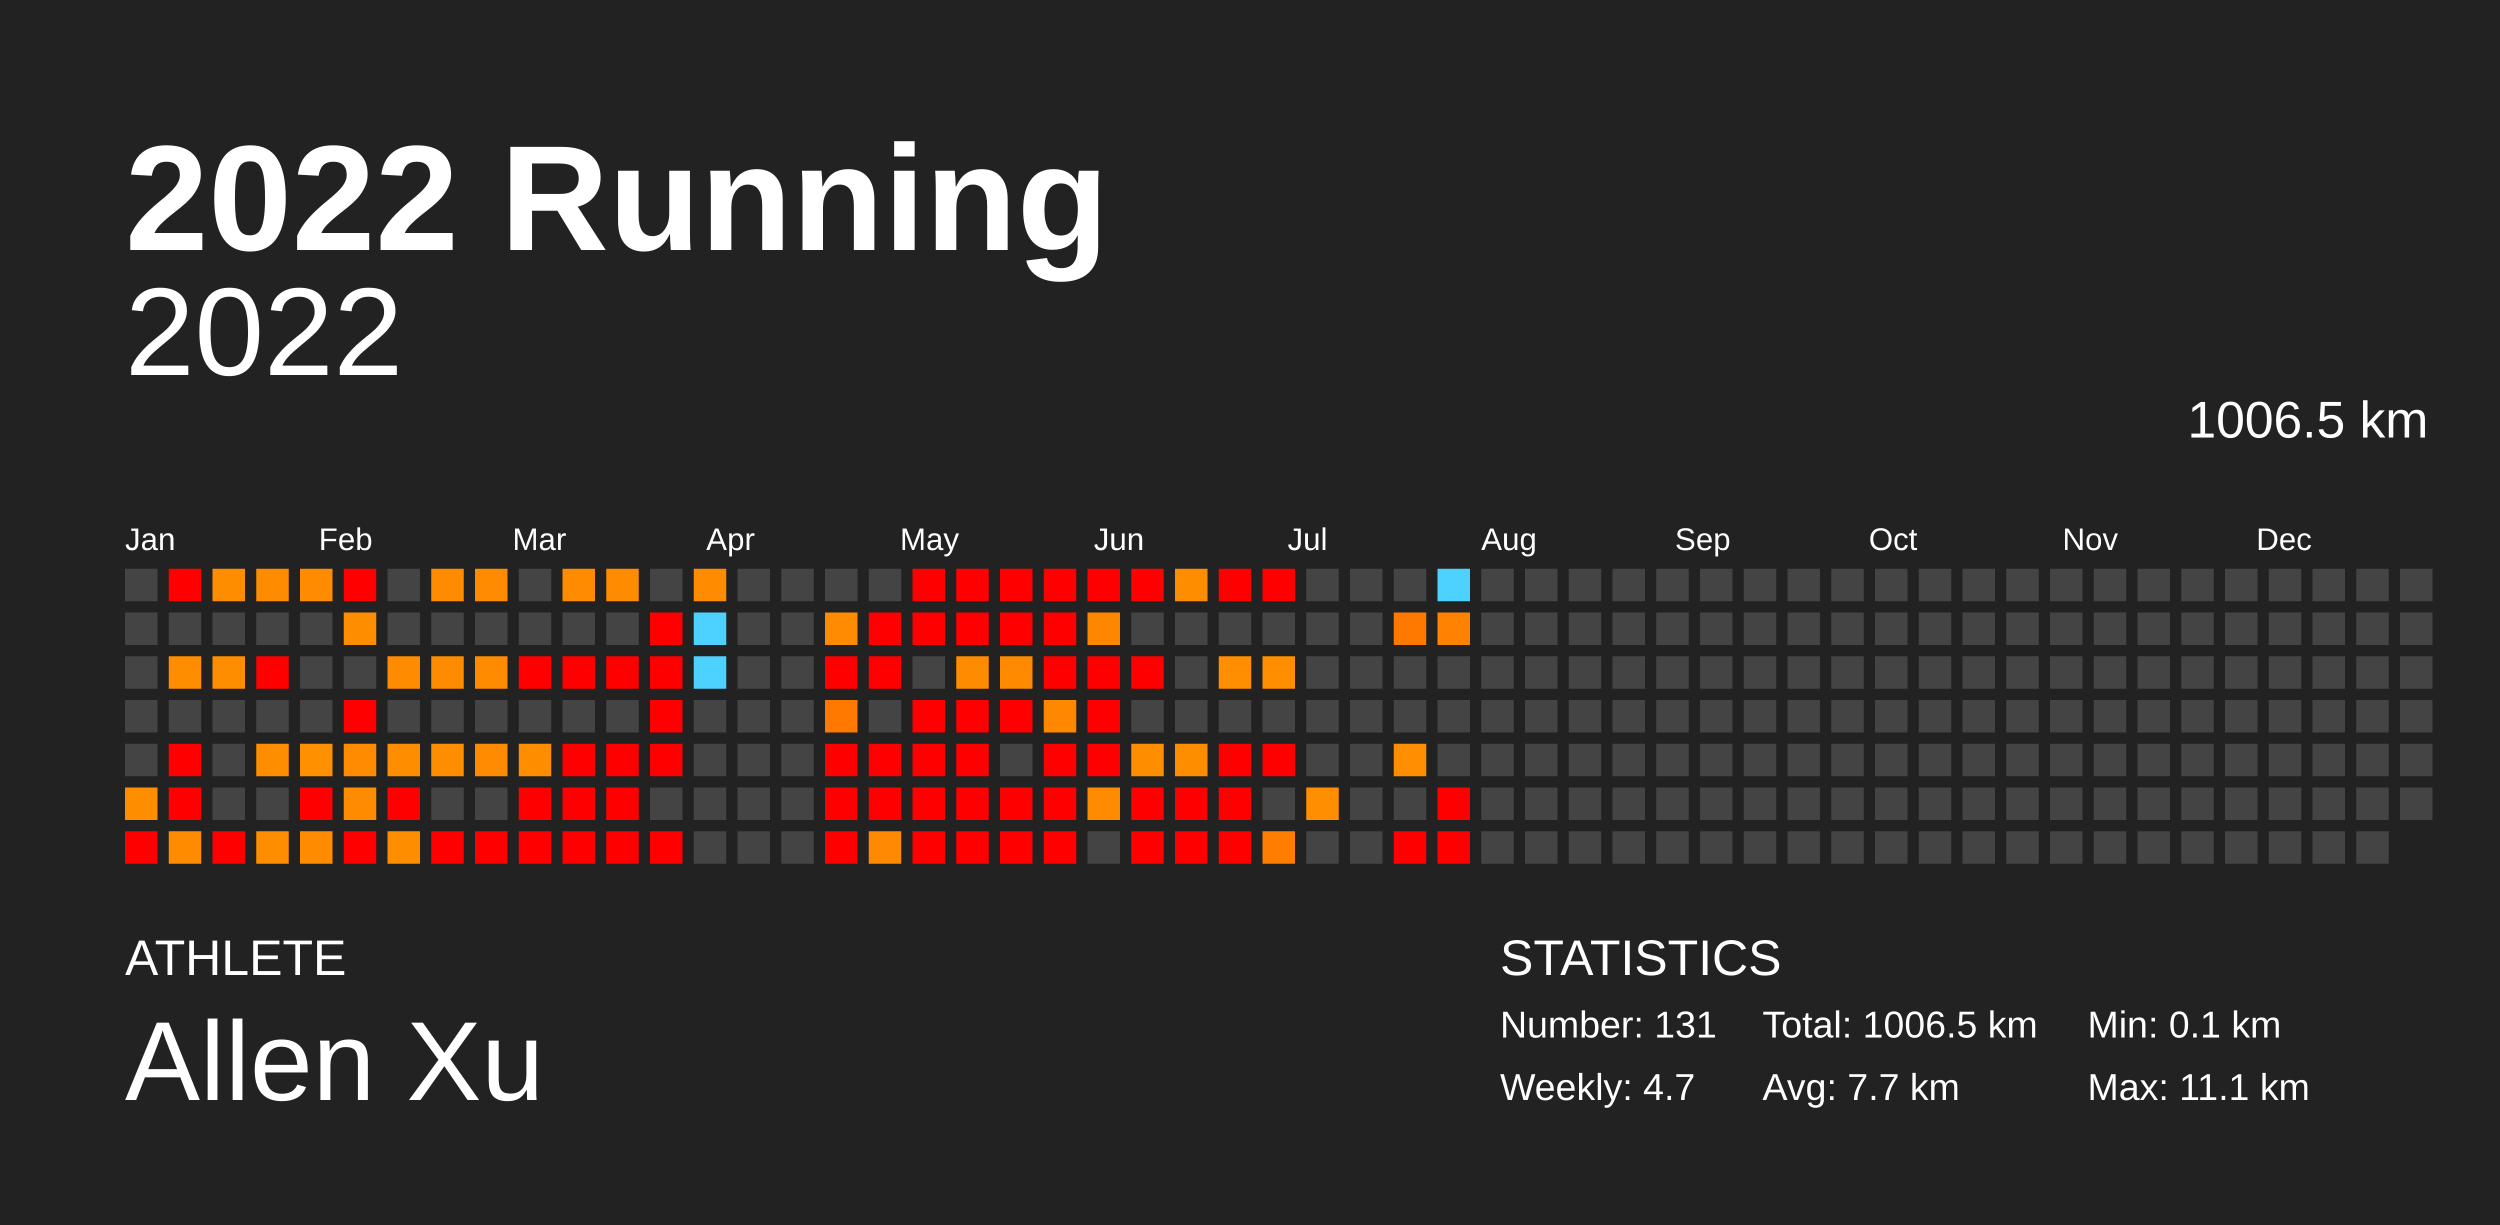
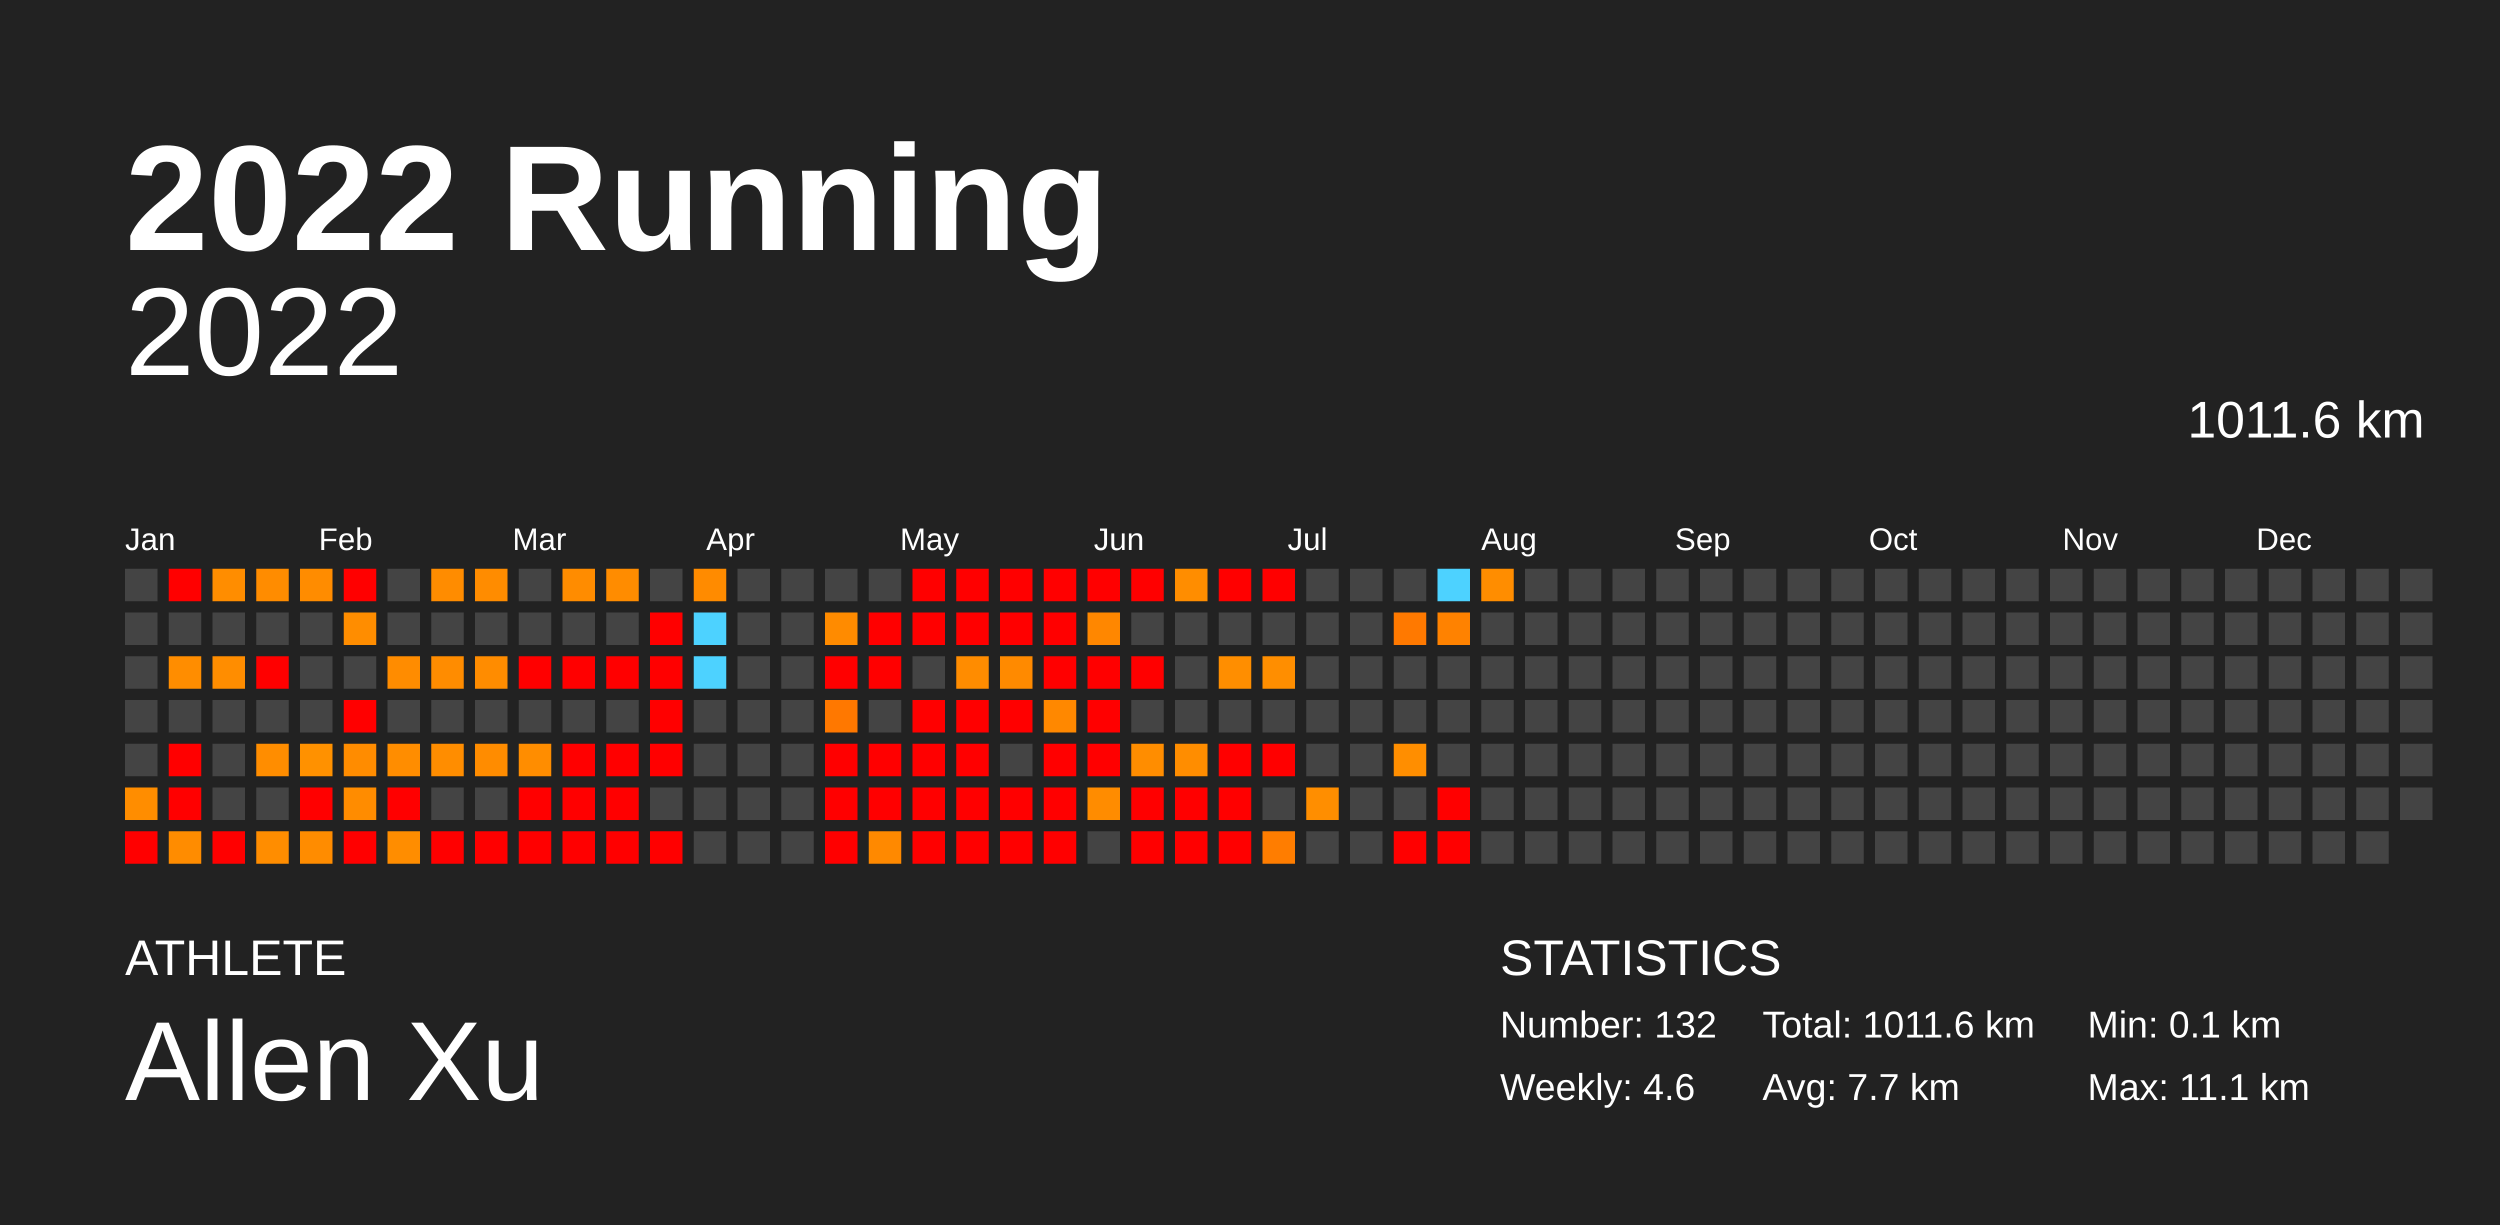
<svg xmlns="http://www.w3.org/2000/svg" baseProfile="full" height="98mm" version="1.1" viewBox="0,0,200,98" width="200mm">
  <defs />
  <rect fill="#222222" height="98" width="200" x="0" y="0" />
  <text fill="#FFFFFF" style="font-size:12px; font-family:Arial; font-weight:bold;" x="10" y="20">2022 Running</text>
  <text fill="#FFFFFF" style="font-size:4px; font-family:Arial" x="10" y="78">ATHLETE</text>
  <text fill="#FFFFFF" style="font-size:9px; font-family:Arial" x="10" y="88">Allen Xu</text>
  <text fill="#FFFFFF" style="font-size:4px; font-family:Arial" x="120" y="78">STATISTICS</text>
-   <text fill="#FFFFFF" style="font-size:3px; font-family:Arial" x="120" y="83">Number: 131</text>
-   <text fill="#FFFFFF" style="font-size:3px; font-family:Arial" x="120" y="88">Weekly: 4.7</text>
-   <text fill="#FFFFFF" style="font-size:3px; font-family:Arial" x="141" y="83">Total: 1006.5 km</text>
+   <text fill="#FFFFFF" style="font-size:3px; font-family:Arial" x="120" y="83">Number: 132</text>
+   <text fill="#FFFFFF" style="font-size:3px; font-family:Arial" x="120" y="88">Weekly: 4.6</text>
+   <text fill="#FFFFFF" style="font-size:3px; font-family:Arial" x="141" y="83">Total: 1011.6 km</text>
  <text fill="#FFFFFF" style="font-size:3px; font-family:Arial" x="141" y="88">Avg: 7.7 km</text>
  <text fill="#FFFFFF" style="font-size:3px; font-family:Arial" x="167" y="83">Min: 0.1 km</text>
  <text fill="#FFFFFF" style="font-size:3px; font-family:Arial" x="167" y="88">Max: 11.1 km</text>
  <text alignment-baseline="hanging" fill="#FFFFFF" style="font-size:10.0px; font-family:Arial;" x="10" y="30">2022</text>
-   <text alignment-baseline="hanging" fill="#FFFFFF" style="font-size:4.125px; font-family:Arial;" x="175" y="35">1006.5 km</text>
+   <text alignment-baseline="hanging" fill="#FFFFFF" style="font-size:4.125px; font-family:Arial;" x="175" y="35">1011.6 km</text>
  <text fill="#FFFFFF" style="font-size:2.5px; font-family:Arial" x="10.0" y="44">Jan</text>
  <text fill="#FFFFFF" style="font-size:2.5px; font-family:Arial" x="25.5" y="44">Feb</text>
  <text fill="#FFFFFF" style="font-size:2.5px; font-family:Arial" x="41.0" y="44">Mar</text>
  <text fill="#FFFFFF" style="font-size:2.5px; font-family:Arial" x="56.5" y="44">Apr</text>
  <text fill="#FFFFFF" style="font-size:2.5px; font-family:Arial" x="72.0" y="44">May</text>
  <text fill="#FFFFFF" style="font-size:2.5px; font-family:Arial" x="87.5" y="44">Jun</text>
  <text fill="#FFFFFF" style="font-size:2.5px; font-family:Arial" x="103.0" y="44">Jul</text>
  <text fill="#FFFFFF" style="font-size:2.5px; font-family:Arial" x="118.5" y="44">Aug</text>
  <text fill="#FFFFFF" style="font-size:2.5px; font-family:Arial" x="134.0" y="44">Sep</text>
  <text fill="#FFFFFF" style="font-size:2.5px; font-family:Arial" x="149.5" y="44">Oct</text>
  <text fill="#FFFFFF" style="font-size:2.5px; font-family:Arial" x="165.0" y="44">Nov</text>
  <text fill="#FFFFFF" style="font-size:2.5px; font-family:Arial" x="180.5" y="44">Dec</text>
  <rect fill="#444444" height="2.6" width="2.6" x="10.0" y="45.5" />
  <rect fill="#444444" height="2.6" width="2.6" x="10.0" y="49.0" />
  <rect fill="#444444" height="2.6" width="2.6" x="10.0" y="52.5" />
  <rect fill="#444444" height="2.6" width="2.6" x="10.0" y="56.0" />
  <rect fill="#444444" height="2.6" width="2.6" x="10.0" y="59.5" />
  <rect fill="#ff8d00" height="2.6" width="2.6" x="10.0" y="63.0" />
  <rect fill="red" height="2.6" width="2.6" x="10.0" y="66.5" />
  <rect fill="red" height="2.6" width="2.6" x="13.5" y="45.5" />
  <rect fill="#444444" height="2.6" width="2.6" x="13.5" y="49.0" />
  <rect fill="#ff8d00" height="2.6" width="2.6" x="13.5" y="52.5" />
  <rect fill="#444444" height="2.6" width="2.6" x="13.5" y="56.0" />
  <rect fill="red" height="2.6" width="2.6" x="13.5" y="59.5" />
  <rect fill="red" height="2.6" width="2.6" x="13.5" y="63.0" />
  <rect fill="#ff8c00" height="2.6" width="2.6" x="13.5" y="66.5" />
  <rect fill="#ff8d00" height="2.6" width="2.6" x="17.0" y="45.5" />
  <rect fill="#444444" height="2.6" width="2.6" x="17.0" y="49.0" />
  <rect fill="#ff8d00" height="2.6" width="2.6" x="17.0" y="52.5" />
  <rect fill="#444444" height="2.6" width="2.6" x="17.0" y="56.0" />
  <rect fill="#444444" height="2.6" width="2.6" x="17.0" y="59.5" />
  <rect fill="#444444" height="2.6" width="2.6" x="17.0" y="63.0" />
  <rect fill="red" height="2.6" width="2.6" x="17.0" y="66.5" />
  <rect fill="#ff8c00" height="2.6" width="2.6" x="20.5" y="45.5" />
  <rect fill="#444444" height="2.6" width="2.6" x="20.5" y="49.0" />
  <rect fill="red" height="2.6" width="2.6" x="20.5" y="52.5" />
  <rect fill="#444444" height="2.6" width="2.6" x="20.5" y="56.0" />
  <rect fill="#ff8d00" height="2.6" width="2.6" x="20.5" y="59.5" />
  <rect fill="#444444" height="2.6" width="2.6" x="20.5" y="63.0" />
  <rect fill="#ff8d00" height="2.6" width="2.6" x="20.5" y="66.5" />
  <rect fill="#ff8c00" height="2.6" width="2.6" x="24.0" y="45.5" />
  <rect fill="#444444" height="2.6" width="2.6" x="24.0" y="49.0" />
  <rect fill="#444444" height="2.6" width="2.6" x="24.0" y="52.5" />
  <rect fill="#444444" height="2.6" width="2.6" x="24.0" y="56.0" />
  <rect fill="#ff9100" height="2.6" width="2.6" x="24.0" y="59.5" />
  <rect fill="red" height="2.6" width="2.6" x="24.0" y="63.0" />
  <rect fill="#ff8c00" height="2.6" width="2.6" x="24.0" y="66.5" />
  <rect fill="red" height="2.6" width="2.6" x="27.5" y="45.5" />
  <rect fill="#ff8d00" height="2.6" width="2.6" x="27.5" y="49.0" />
  <rect fill="#444444" height="2.6" width="2.6" x="27.5" y="52.5" />
  <rect fill="red" height="2.6" width="2.6" x="27.5" y="56.0" />
  <rect fill="#ff8c00" height="2.6" width="2.6" x="27.5" y="59.5" />
  <rect fill="#ff8c00" height="2.6" width="2.6" x="27.5" y="63.0" />
  <rect fill="red" height="2.6" width="2.6" x="27.5" y="66.5" />
  <rect fill="#444444" height="2.6" width="2.6" x="31.0" y="45.5" />
  <rect fill="#444444" height="2.6" width="2.6" x="31.0" y="49.0" />
  <rect fill="#ff8c00" height="2.6" width="2.6" x="31.0" y="52.5" />
  <rect fill="#444444" height="2.6" width="2.6" x="31.0" y="56.0" />
  <rect fill="#ff8d00" height="2.6" width="2.6" x="31.0" y="59.5" />
  <rect fill="red" height="2.6" width="2.6" x="31.0" y="63.0" />
  <rect fill="#ff8d00" height="2.6" width="2.6" x="31.0" y="66.5" />
  <rect fill="#ff8c00" height="2.6" width="2.6" x="34.5" y="45.5" />
  <rect fill="#444444" height="2.6" width="2.6" x="34.5" y="49.0" />
  <rect fill="#ff8c00" height="2.6" width="2.6" x="34.5" y="52.5" />
  <rect fill="#444444" height="2.6" width="2.6" x="34.5" y="56.0" />
  <rect fill="#ff8d00" height="2.6" width="2.6" x="34.5" y="59.5" />
  <rect fill="#444444" height="2.6" width="2.6" x="34.5" y="63.0" />
  <rect fill="red" height="2.6" width="2.6" x="34.5" y="66.5" />
  <rect fill="#ff8c00" height="2.6" width="2.6" x="38.0" y="45.5" />
  <rect fill="#444444" height="2.6" width="2.6" x="38.0" y="49.0" />
  <rect fill="#ff8c00" height="2.6" width="2.6" x="38.0" y="52.5" />
  <rect fill="#444444" height="2.6" width="2.6" x="38.0" y="56.0" />
  <rect fill="#ff8c00" height="2.6" width="2.6" x="38.0" y="59.5" />
  <rect fill="#444444" height="2.6" width="2.6" x="38.0" y="63.0" />
  <rect fill="red" height="2.6" width="2.6" x="38.0" y="66.5" />
  <rect fill="#444444" height="2.6" width="2.6" x="41.5" y="45.5" />
  <rect fill="#444444" height="2.6" width="2.6" x="41.5" y="49.0" />
  <rect fill="red" height="2.6" width="2.6" x="41.5" y="52.5" />
  <rect fill="#444444" height="2.6" width="2.6" x="41.5" y="56.0" />
  <rect fill="#ff8d00" height="2.6" width="2.6" x="41.5" y="59.5" />
  <rect fill="red" height="2.6" width="2.6" x="41.5" y="63.0" />
  <rect fill="red" height="2.6" width="2.6" x="41.5" y="66.5" />
  <rect fill="#ff8c00" height="2.6" width="2.6" x="45.0" y="45.5" />
  <rect fill="#444444" height="2.6" width="2.6" x="45.0" y="49.0" />
  <rect fill="red" height="2.6" width="2.6" x="45.0" y="52.5" />
  <rect fill="#444444" height="2.6" width="2.6" x="45.0" y="56.0" />
  <rect fill="red" height="2.6" width="2.6" x="45.0" y="59.5" />
  <rect fill="red" height="2.6" width="2.6" x="45.0" y="63.0" />
  <rect fill="red" height="2.6" width="2.6" x="45.0" y="66.5" />
  <rect fill="#ff8c00" height="2.6" width="2.6" x="48.5" y="45.5" />
  <rect fill="#444444" height="2.6" width="2.6" x="48.5" y="49.0" />
  <rect fill="red" height="2.6" width="2.6" x="48.5" y="52.5" />
  <rect fill="#444444" height="2.6" width="2.6" x="48.5" y="56.0" />
  <rect fill="red" height="2.6" width="2.6" x="48.5" y="59.5" />
  <rect fill="red" height="2.6" width="2.6" x="48.5" y="63.0" />
  <rect fill="red" height="2.6" width="2.6" x="48.5" y="66.5" />
  <rect fill="#444444" height="2.6" width="2.6" x="52.0" y="45.5" />
  <rect fill="red" height="2.6" width="2.6" x="52.0" y="49.0" />
  <rect fill="red" height="2.6" width="2.6" x="52.0" y="52.5" />
  <rect fill="red" height="2.6" width="2.6" x="52.0" y="56.0" />
  <rect fill="red" height="2.6" width="2.6" x="52.0" y="59.5" />
  <rect fill="#444444" height="2.6" width="2.6" x="52.0" y="63.0" />
  <rect fill="red" height="2.6" width="2.6" x="52.0" y="66.5" />
  <rect fill="#ff8b00" height="2.6" width="2.6" x="55.5" y="45.5" />
  <rect fill="#4dd2ff" height="2.6" width="2.6" x="55.5" y="49.0" />
  <rect fill="#4dd2ff" height="2.6" width="2.6" x="55.5" y="52.5" />
  <rect fill="#444444" height="2.6" width="2.6" x="55.5" y="56.0" />
  <rect fill="#444444" height="2.6" width="2.6" x="55.5" y="59.5" />
  <rect fill="#444444" height="2.6" width="2.6" x="55.5" y="63.0" />
  <rect fill="#444444" height="2.6" width="2.6" x="55.5" y="66.5" />
  <rect fill="#444444" height="2.6" width="2.6" x="59.0" y="45.5" />
  <rect fill="#444444" height="2.6" width="2.6" x="59.0" y="49.0" />
  <rect fill="#444444" height="2.6" width="2.6" x="59.0" y="52.5" />
  <rect fill="#444444" height="2.6" width="2.6" x="59.0" y="56.0" />
  <rect fill="#444444" height="2.6" width="2.6" x="59.0" y="59.5" />
  <rect fill="#444444" height="2.6" width="2.6" x="59.0" y="63.0" />
  <rect fill="#444444" height="2.6" width="2.6" x="59.0" y="66.5" />
  <rect fill="#444444" height="2.6" width="2.6" x="62.5" y="45.5" />
  <rect fill="#444444" height="2.6" width="2.6" x="62.5" y="49.0" />
  <rect fill="#444444" height="2.6" width="2.6" x="62.5" y="52.5" />
  <rect fill="#444444" height="2.6" width="2.6" x="62.5" y="56.0" />
  <rect fill="#444444" height="2.6" width="2.6" x="62.5" y="59.5" />
  <rect fill="#444444" height="2.6" width="2.6" x="62.5" y="63.0" />
  <rect fill="#444444" height="2.6" width="2.6" x="62.5" y="66.5" />
  <rect fill="#444444" height="2.6" width="2.6" x="66.0" y="45.5" />
  <rect fill="#ff8b00" height="2.6" width="2.6" x="66.0" y="49.0" />
  <rect fill="red" height="2.6" width="2.6" x="66.0" y="52.5" />
  <rect fill="#ff7800" height="2.6" width="2.6" x="66.0" y="56.0" />
  <rect fill="red" height="2.6" width="2.6" x="66.0" y="59.5" />
  <rect fill="red" height="2.6" width="2.6" x="66.0" y="63.0" />
  <rect fill="red" height="2.6" width="2.6" x="66.0" y="66.5" />
  <rect fill="#444444" height="2.6" width="2.6" x="69.5" y="45.5" />
  <rect fill="red" height="2.6" width="2.6" x="69.5" y="49.0" />
  <rect fill="red" height="2.6" width="2.6" x="69.5" y="52.5" />
  <rect fill="#444444" height="2.6" width="2.6" x="69.5" y="56.0" />
  <rect fill="red" height="2.6" width="2.6" x="69.5" y="59.5" />
  <rect fill="red" height="2.6" width="2.6" x="69.5" y="63.0" />
  <rect fill="#ff8900" height="2.6" width="2.6" x="69.5" y="66.5" />
  <rect fill="red" height="2.6" width="2.6" x="73.0" y="45.5" />
  <rect fill="red" height="2.6" width="2.6" x="73.0" y="49.0" />
  <rect fill="#444444" height="2.6" width="2.6" x="73.0" y="52.5" />
  <rect fill="red" height="2.6" width="2.6" x="73.0" y="56.0" />
  <rect fill="red" height="2.6" width="2.6" x="73.0" y="59.5" />
  <rect fill="red" height="2.6" width="2.6" x="73.0" y="63.0" />
  <rect fill="red" height="2.6" width="2.6" x="73.0" y="66.5" />
  <rect fill="red" height="2.6" width="2.6" x="76.5" y="45.5" />
  <rect fill="red" height="2.6" width="2.6" x="76.5" y="49.0" />
  <rect fill="#ff8c00" height="2.6" width="2.6" x="76.5" y="52.5" />
  <rect fill="red" height="2.6" width="2.6" x="76.5" y="56.0" />
  <rect fill="red" height="2.6" width="2.6" x="76.5" y="59.5" />
  <rect fill="red" height="2.6" width="2.6" x="76.5" y="63.0" />
  <rect fill="red" height="2.6" width="2.6" x="76.5" y="66.5" />
  <rect fill="red" height="2.6" width="2.6" x="80.0" y="45.5" />
  <rect fill="red" height="2.6" width="2.6" x="80.0" y="49.0" />
  <rect fill="#ff8a00" height="2.6" width="2.6" x="80.0" y="52.5" />
  <rect fill="red" height="2.6" width="2.6" x="80.0" y="56.0" />
  <rect fill="#444444" height="2.6" width="2.6" x="80.0" y="59.5" />
  <rect fill="red" height="2.6" width="2.6" x="80.0" y="63.0" />
  <rect fill="red" height="2.6" width="2.6" x="80.0" y="66.5" />
  <rect fill="red" height="2.6" width="2.6" x="83.5" y="45.5" />
  <rect fill="red" height="2.6" width="2.6" x="83.5" y="49.0" />
  <rect fill="red" height="2.6" width="2.6" x="83.5" y="52.5" />
  <rect fill="#ff8800" height="2.6" width="2.6" x="83.5" y="56.0" />
  <rect fill="red" height="2.6" width="2.6" x="83.5" y="59.5" />
  <rect fill="red" height="2.6" width="2.6" x="83.5" y="63.0" />
  <rect fill="red" height="2.6" width="2.6" x="83.5" y="66.5" />
  <rect fill="red" height="2.6" width="2.6" x="87.0" y="45.5" />
  <rect fill="#ff8700" height="2.6" width="2.6" x="87.0" y="49.0" />
  <rect fill="red" height="2.6" width="2.6" x="87.0" y="52.5" />
  <rect fill="red" height="2.6" width="2.6" x="87.0" y="56.0" />
  <rect fill="red" height="2.6" width="2.6" x="87.0" y="59.5" />
  <rect fill="#ff8c00" height="2.6" width="2.6" x="87.0" y="63.0" />
  <rect fill="#444444" height="2.6" width="2.6" x="87.0" y="66.5" />
  <rect fill="red" height="2.6" width="2.6" x="90.5" y="45.5" />
  <rect fill="#444444" height="2.6" width="2.6" x="90.5" y="49.0" />
  <rect fill="red" height="2.6" width="2.6" x="90.5" y="52.5" />
  <rect fill="#444444" height="2.6" width="2.6" x="90.5" y="56.0" />
  <rect fill="#ff8d00" height="2.6" width="2.6" x="90.5" y="59.5" />
  <rect fill="red" height="2.6" width="2.6" x="90.5" y="63.0" />
  <rect fill="red" height="2.6" width="2.6" x="90.5" y="66.5" />
  <rect fill="#ff8d00" height="2.6" width="2.6" x="94.0" y="45.5" />
  <rect fill="#444444" height="2.6" width="2.6" x="94.0" y="49.0" />
  <rect fill="#444444" height="2.6" width="2.6" x="94.0" y="52.5" />
  <rect fill="#444444" height="2.6" width="2.6" x="94.0" y="56.0" />
  <rect fill="#ff8d00" height="2.6" width="2.6" x="94.0" y="59.5" />
  <rect fill="red" height="2.6" width="2.6" x="94.0" y="63.0" />
  <rect fill="red" height="2.6" width="2.6" x="94.0" y="66.5" />
  <rect fill="red" height="2.6" width="2.6" x="97.5" y="45.5" />
  <rect fill="#444444" height="2.6" width="2.6" x="97.5" y="49.0" />
  <rect fill="#ff8e00" height="2.6" width="2.6" x="97.5" y="52.5" />
  <rect fill="#444444" height="2.6" width="2.6" x="97.5" y="56.0" />
  <rect fill="red" height="2.6" width="2.6" x="97.5" y="59.5" />
  <rect fill="red" height="2.6" width="2.6" x="97.5" y="63.0" />
  <rect fill="red" height="2.6" width="2.6" x="97.5" y="66.5" />
  <rect fill="red" height="2.6" width="2.6" x="101.0" y="45.5" />
  <rect fill="#444444" height="2.6" width="2.6" x="101.0" y="49.0" />
  <rect fill="#ff8e00" height="2.6" width="2.6" x="101.0" y="52.5" />
  <rect fill="#444444" height="2.6" width="2.6" x="101.0" y="56.0" />
  <rect fill="red" height="2.6" width="2.6" x="101.0" y="59.5" />
  <rect fill="#444444" height="2.6" width="2.6" x="101.0" y="63.0" />
  <rect fill="#ff7d00" height="2.6" width="2.6" x="101.0" y="66.5" />
  <rect fill="#444444" height="2.6" width="2.6" x="104.5" y="45.5" />
  <rect fill="#444444" height="2.6" width="2.6" x="104.5" y="49.0" />
  <rect fill="#444444" height="2.6" width="2.6" x="104.5" y="52.5" />
  <rect fill="#444444" height="2.6" width="2.6" x="104.5" y="56.0" />
  <rect fill="#444444" height="2.6" width="2.6" x="104.5" y="59.5" />
  <rect fill="#ff8e00" height="2.6" width="2.6" x="104.5" y="63.0" />
  <rect fill="#444444" height="2.6" width="2.6" x="104.5" y="66.5" />
  <rect fill="#444444" height="2.6" width="2.6" x="108.0" y="45.5" />
  <rect fill="#444444" height="2.6" width="2.6" x="108.0" y="49.0" />
  <rect fill="#444444" height="2.6" width="2.6" x="108.0" y="52.5" />
  <rect fill="#444444" height="2.6" width="2.6" x="108.0" y="56.0" />
  <rect fill="#444444" height="2.6" width="2.6" x="108.0" y="59.5" />
  <rect fill="#444444" height="2.6" width="2.6" x="108.0" y="63.0" />
  <rect fill="#444444" height="2.6" width="2.6" x="108.0" y="66.5" />
  <rect fill="#444444" height="2.6" width="2.6" x="111.5" y="45.5" />
  <rect fill="#ff7900" height="2.6" width="2.6" x="111.5" y="49.0" />
  <rect fill="#444444" height="2.6" width="2.6" x="111.5" y="52.5" />
  <rect fill="#444444" height="2.6" width="2.6" x="111.5" y="56.0" />
  <rect fill="#ff8e00" height="2.6" width="2.6" x="111.5" y="59.5" />
  <rect fill="#444444" height="2.6" width="2.6" x="111.5" y="63.0" />
  <rect fill="red" height="2.6" width="2.6" x="111.5" y="66.5" />
  <rect fill="#4dd2ff" height="2.6" width="2.6" x="115.0" y="45.5" />
  <rect fill="#ff8200" height="2.6" width="2.6" x="115.0" y="49.0" />
  <rect fill="#444444" height="2.6" width="2.6" x="115.0" y="52.5" />
  <rect fill="#444444" height="2.6" width="2.6" x="115.0" y="56.0" />
  <rect fill="#444444" height="2.6" width="2.6" x="115.0" y="59.5" />
  <rect fill="red" height="2.6" width="2.6" x="115.0" y="63.0" />
  <rect fill="red" height="2.6" width="2.6" x="115.0" y="66.5" />
-   <rect fill="#444444" height="2.6" width="2.6" x="118.5" y="45.5" />
+   <rect fill="#ff8d00" height="2.6" width="2.6" x="118.5" y="45.5" />
  <rect fill="#444444" height="2.6" width="2.6" x="118.5" y="49.0" />
  <rect fill="#444444" height="2.6" width="2.6" x="118.5" y="52.5" />
  <rect fill="#444444" height="2.6" width="2.6" x="118.5" y="56.0" />
  <rect fill="#444444" height="2.6" width="2.6" x="118.5" y="59.5" />
  <rect fill="#444444" height="2.6" width="2.6" x="118.5" y="63.0" />
  <rect fill="#444444" height="2.6" width="2.6" x="118.5" y="66.5" />
  <rect fill="#444444" height="2.6" width="2.6" x="122.0" y="45.5" />
  <rect fill="#444444" height="2.6" width="2.6" x="122.0" y="49.0" />
  <rect fill="#444444" height="2.6" width="2.6" x="122.0" y="52.5" />
  <rect fill="#444444" height="2.6" width="2.6" x="122.0" y="56.0" />
  <rect fill="#444444" height="2.6" width="2.6" x="122.0" y="59.5" />
  <rect fill="#444444" height="2.6" width="2.6" x="122.0" y="63.0" />
  <rect fill="#444444" height="2.6" width="2.6" x="122.0" y="66.5" />
  <rect fill="#444444" height="2.6" width="2.6" x="125.5" y="45.5" />
  <rect fill="#444444" height="2.6" width="2.6" x="125.5" y="49.0" />
  <rect fill="#444444" height="2.6" width="2.6" x="125.5" y="52.5" />
  <rect fill="#444444" height="2.6" width="2.6" x="125.5" y="56.0" />
  <rect fill="#444444" height="2.6" width="2.6" x="125.5" y="59.5" />
  <rect fill="#444444" height="2.6" width="2.6" x="125.5" y="63.0" />
  <rect fill="#444444" height="2.6" width="2.6" x="125.5" y="66.5" />
  <rect fill="#444444" height="2.6" width="2.6" x="129.0" y="45.5" />
  <rect fill="#444444" height="2.6" width="2.6" x="129.0" y="49.0" />
  <rect fill="#444444" height="2.6" width="2.6" x="129.0" y="52.5" />
  <rect fill="#444444" height="2.6" width="2.6" x="129.0" y="56.0" />
  <rect fill="#444444" height="2.6" width="2.6" x="129.0" y="59.5" />
  <rect fill="#444444" height="2.6" width="2.6" x="129.0" y="63.0" />
  <rect fill="#444444" height="2.6" width="2.6" x="129.0" y="66.5" />
  <rect fill="#444444" height="2.6" width="2.6" x="132.5" y="45.5" />
  <rect fill="#444444" height="2.6" width="2.6" x="132.5" y="49.0" />
  <rect fill="#444444" height="2.6" width="2.6" x="132.5" y="52.5" />
  <rect fill="#444444" height="2.6" width="2.6" x="132.5" y="56.0" />
  <rect fill="#444444" height="2.6" width="2.6" x="132.5" y="59.5" />
  <rect fill="#444444" height="2.6" width="2.6" x="132.5" y="63.0" />
  <rect fill="#444444" height="2.6" width="2.6" x="132.5" y="66.5" />
  <rect fill="#444444" height="2.6" width="2.6" x="136.0" y="45.5" />
  <rect fill="#444444" height="2.6" width="2.6" x="136.0" y="49.0" />
  <rect fill="#444444" height="2.6" width="2.6" x="136.0" y="52.5" />
  <rect fill="#444444" height="2.6" width="2.6" x="136.0" y="56.0" />
  <rect fill="#444444" height="2.6" width="2.6" x="136.0" y="59.5" />
  <rect fill="#444444" height="2.6" width="2.6" x="136.0" y="63.0" />
  <rect fill="#444444" height="2.6" width="2.6" x="136.0" y="66.5" />
  <rect fill="#444444" height="2.6" width="2.6" x="139.5" y="45.5" />
  <rect fill="#444444" height="2.6" width="2.6" x="139.5" y="49.0" />
  <rect fill="#444444" height="2.6" width="2.6" x="139.5" y="52.5" />
  <rect fill="#444444" height="2.6" width="2.6" x="139.5" y="56.0" />
  <rect fill="#444444" height="2.6" width="2.6" x="139.5" y="59.5" />
  <rect fill="#444444" height="2.6" width="2.6" x="139.5" y="63.0" />
  <rect fill="#444444" height="2.6" width="2.6" x="139.5" y="66.5" />
  <rect fill="#444444" height="2.6" width="2.6" x="143.0" y="45.5" />
  <rect fill="#444444" height="2.6" width="2.6" x="143.0" y="49.0" />
  <rect fill="#444444" height="2.6" width="2.6" x="143.0" y="52.5" />
  <rect fill="#444444" height="2.6" width="2.6" x="143.0" y="56.0" />
  <rect fill="#444444" height="2.6" width="2.6" x="143.0" y="59.5" />
  <rect fill="#444444" height="2.6" width="2.6" x="143.0" y="63.0" />
  <rect fill="#444444" height="2.6" width="2.6" x="143.0" y="66.5" />
  <rect fill="#444444" height="2.6" width="2.6" x="146.5" y="45.5" />
  <rect fill="#444444" height="2.6" width="2.6" x="146.5" y="49.0" />
  <rect fill="#444444" height="2.6" width="2.6" x="146.5" y="52.5" />
  <rect fill="#444444" height="2.6" width="2.6" x="146.5" y="56.0" />
  <rect fill="#444444" height="2.6" width="2.6" x="146.5" y="59.5" />
  <rect fill="#444444" height="2.6" width="2.6" x="146.5" y="63.0" />
  <rect fill="#444444" height="2.6" width="2.6" x="146.5" y="66.5" />
  <rect fill="#444444" height="2.6" width="2.6" x="150.0" y="45.5" />
  <rect fill="#444444" height="2.6" width="2.6" x="150.0" y="49.0" />
  <rect fill="#444444" height="2.6" width="2.6" x="150.0" y="52.5" />
  <rect fill="#444444" height="2.6" width="2.6" x="150.0" y="56.0" />
  <rect fill="#444444" height="2.6" width="2.6" x="150.0" y="59.5" />
  <rect fill="#444444" height="2.6" width="2.6" x="150.0" y="63.0" />
  <rect fill="#444444" height="2.6" width="2.6" x="150.0" y="66.5" />
  <rect fill="#444444" height="2.6" width="2.6" x="153.5" y="45.5" />
  <rect fill="#444444" height="2.6" width="2.6" x="153.5" y="49.0" />
  <rect fill="#444444" height="2.6" width="2.6" x="153.5" y="52.5" />
  <rect fill="#444444" height="2.6" width="2.6" x="153.5" y="56.0" />
  <rect fill="#444444" height="2.6" width="2.6" x="153.5" y="59.5" />
  <rect fill="#444444" height="2.6" width="2.6" x="153.5" y="63.0" />
  <rect fill="#444444" height="2.6" width="2.6" x="153.5" y="66.5" />
  <rect fill="#444444" height="2.6" width="2.6" x="157.0" y="45.5" />
  <rect fill="#444444" height="2.6" width="2.6" x="157.0" y="49.0" />
  <rect fill="#444444" height="2.6" width="2.6" x="157.0" y="52.5" />
  <rect fill="#444444" height="2.6" width="2.6" x="157.0" y="56.0" />
  <rect fill="#444444" height="2.6" width="2.6" x="157.0" y="59.5" />
  <rect fill="#444444" height="2.6" width="2.6" x="157.0" y="63.0" />
  <rect fill="#444444" height="2.6" width="2.6" x="157.0" y="66.5" />
  <rect fill="#444444" height="2.6" width="2.6" x="160.5" y="45.5" />
  <rect fill="#444444" height="2.6" width="2.6" x="160.5" y="49.0" />
  <rect fill="#444444" height="2.6" width="2.6" x="160.5" y="52.5" />
  <rect fill="#444444" height="2.6" width="2.6" x="160.5" y="56.0" />
  <rect fill="#444444" height="2.6" width="2.6" x="160.5" y="59.5" />
  <rect fill="#444444" height="2.6" width="2.6" x="160.5" y="63.0" />
  <rect fill="#444444" height="2.6" width="2.6" x="160.5" y="66.5" />
  <rect fill="#444444" height="2.6" width="2.6" x="164.0" y="45.5" />
  <rect fill="#444444" height="2.6" width="2.6" x="164.0" y="49.0" />
  <rect fill="#444444" height="2.6" width="2.6" x="164.0" y="52.5" />
  <rect fill="#444444" height="2.6" width="2.6" x="164.0" y="56.0" />
  <rect fill="#444444" height="2.6" width="2.6" x="164.0" y="59.5" />
  <rect fill="#444444" height="2.6" width="2.6" x="164.0" y="63.0" />
  <rect fill="#444444" height="2.6" width="2.6" x="164.0" y="66.5" />
  <rect fill="#444444" height="2.6" width="2.6" x="167.5" y="45.5" />
  <rect fill="#444444" height="2.6" width="2.6" x="167.5" y="49.0" />
  <rect fill="#444444" height="2.6" width="2.6" x="167.5" y="52.5" />
  <rect fill="#444444" height="2.6" width="2.6" x="167.5" y="56.0" />
  <rect fill="#444444" height="2.6" width="2.6" x="167.5" y="59.5" />
  <rect fill="#444444" height="2.6" width="2.6" x="167.5" y="63.0" />
  <rect fill="#444444" height="2.6" width="2.6" x="167.5" y="66.5" />
  <rect fill="#444444" height="2.6" width="2.6" x="171.0" y="45.5" />
  <rect fill="#444444" height="2.6" width="2.6" x="171.0" y="49.0" />
  <rect fill="#444444" height="2.6" width="2.6" x="171.0" y="52.5" />
  <rect fill="#444444" height="2.6" width="2.6" x="171.0" y="56.0" />
  <rect fill="#444444" height="2.6" width="2.6" x="171.0" y="59.5" />
  <rect fill="#444444" height="2.6" width="2.6" x="171.0" y="63.0" />
  <rect fill="#444444" height="2.6" width="2.6" x="171.0" y="66.5" />
  <rect fill="#444444" height="2.6" width="2.6" x="174.5" y="45.5" />
  <rect fill="#444444" height="2.6" width="2.6" x="174.5" y="49.0" />
  <rect fill="#444444" height="2.6" width="2.6" x="174.5" y="52.5" />
  <rect fill="#444444" height="2.6" width="2.6" x="174.5" y="56.0" />
  <rect fill="#444444" height="2.6" width="2.6" x="174.5" y="59.5" />
  <rect fill="#444444" height="2.6" width="2.6" x="174.5" y="63.0" />
  <rect fill="#444444" height="2.6" width="2.6" x="174.5" y="66.5" />
  <rect fill="#444444" height="2.6" width="2.6" x="178.0" y="45.5" />
  <rect fill="#444444" height="2.6" width="2.6" x="178.0" y="49.0" />
  <rect fill="#444444" height="2.6" width="2.6" x="178.0" y="52.5" />
  <rect fill="#444444" height="2.6" width="2.6" x="178.0" y="56.0" />
  <rect fill="#444444" height="2.6" width="2.6" x="178.0" y="59.5" />
  <rect fill="#444444" height="2.6" width="2.6" x="178.0" y="63.0" />
  <rect fill="#444444" height="2.6" width="2.6" x="178.0" y="66.5" />
  <rect fill="#444444" height="2.6" width="2.6" x="181.5" y="45.5" />
  <rect fill="#444444" height="2.6" width="2.6" x="181.5" y="49.0" />
  <rect fill="#444444" height="2.6" width="2.6" x="181.5" y="52.5" />
  <rect fill="#444444" height="2.6" width="2.6" x="181.5" y="56.0" />
  <rect fill="#444444" height="2.6" width="2.6" x="181.5" y="59.5" />
  <rect fill="#444444" height="2.6" width="2.6" x="181.5" y="63.0" />
  <rect fill="#444444" height="2.6" width="2.6" x="181.5" y="66.5" />
  <rect fill="#444444" height="2.6" width="2.6" x="185.0" y="45.5" />
  <rect fill="#444444" height="2.6" width="2.6" x="185.0" y="49.0" />
  <rect fill="#444444" height="2.6" width="2.6" x="185.0" y="52.5" />
  <rect fill="#444444" height="2.6" width="2.6" x="185.0" y="56.0" />
  <rect fill="#444444" height="2.6" width="2.6" x="185.0" y="59.5" />
  <rect fill="#444444" height="2.6" width="2.6" x="185.0" y="63.0" />
  <rect fill="#444444" height="2.6" width="2.6" x="185.0" y="66.5" />
  <rect fill="#444444" height="2.6" width="2.6" x="188.5" y="45.5" />
  <rect fill="#444444" height="2.6" width="2.6" x="188.5" y="49.0" />
  <rect fill="#444444" height="2.6" width="2.6" x="188.5" y="52.5" />
  <rect fill="#444444" height="2.6" width="2.6" x="188.5" y="56.0" />
  <rect fill="#444444" height="2.6" width="2.6" x="188.5" y="59.5" />
  <rect fill="#444444" height="2.6" width="2.6" x="188.5" y="63.0" />
  <rect fill="#444444" height="2.6" width="2.6" x="188.5" y="66.5" />
  <rect fill="#444444" height="2.6" width="2.6" x="192.0" y="45.5" />
  <rect fill="#444444" height="2.6" width="2.6" x="192.0" y="49.0" />
  <rect fill="#444444" height="2.6" width="2.6" x="192.0" y="52.5" />
  <rect fill="#444444" height="2.6" width="2.6" x="192.0" y="56.0" />
  <rect fill="#444444" height="2.6" width="2.6" x="192.0" y="59.5" />
  <rect fill="#444444" height="2.6" width="2.6" x="192.0" y="63.0" />
</svg>
